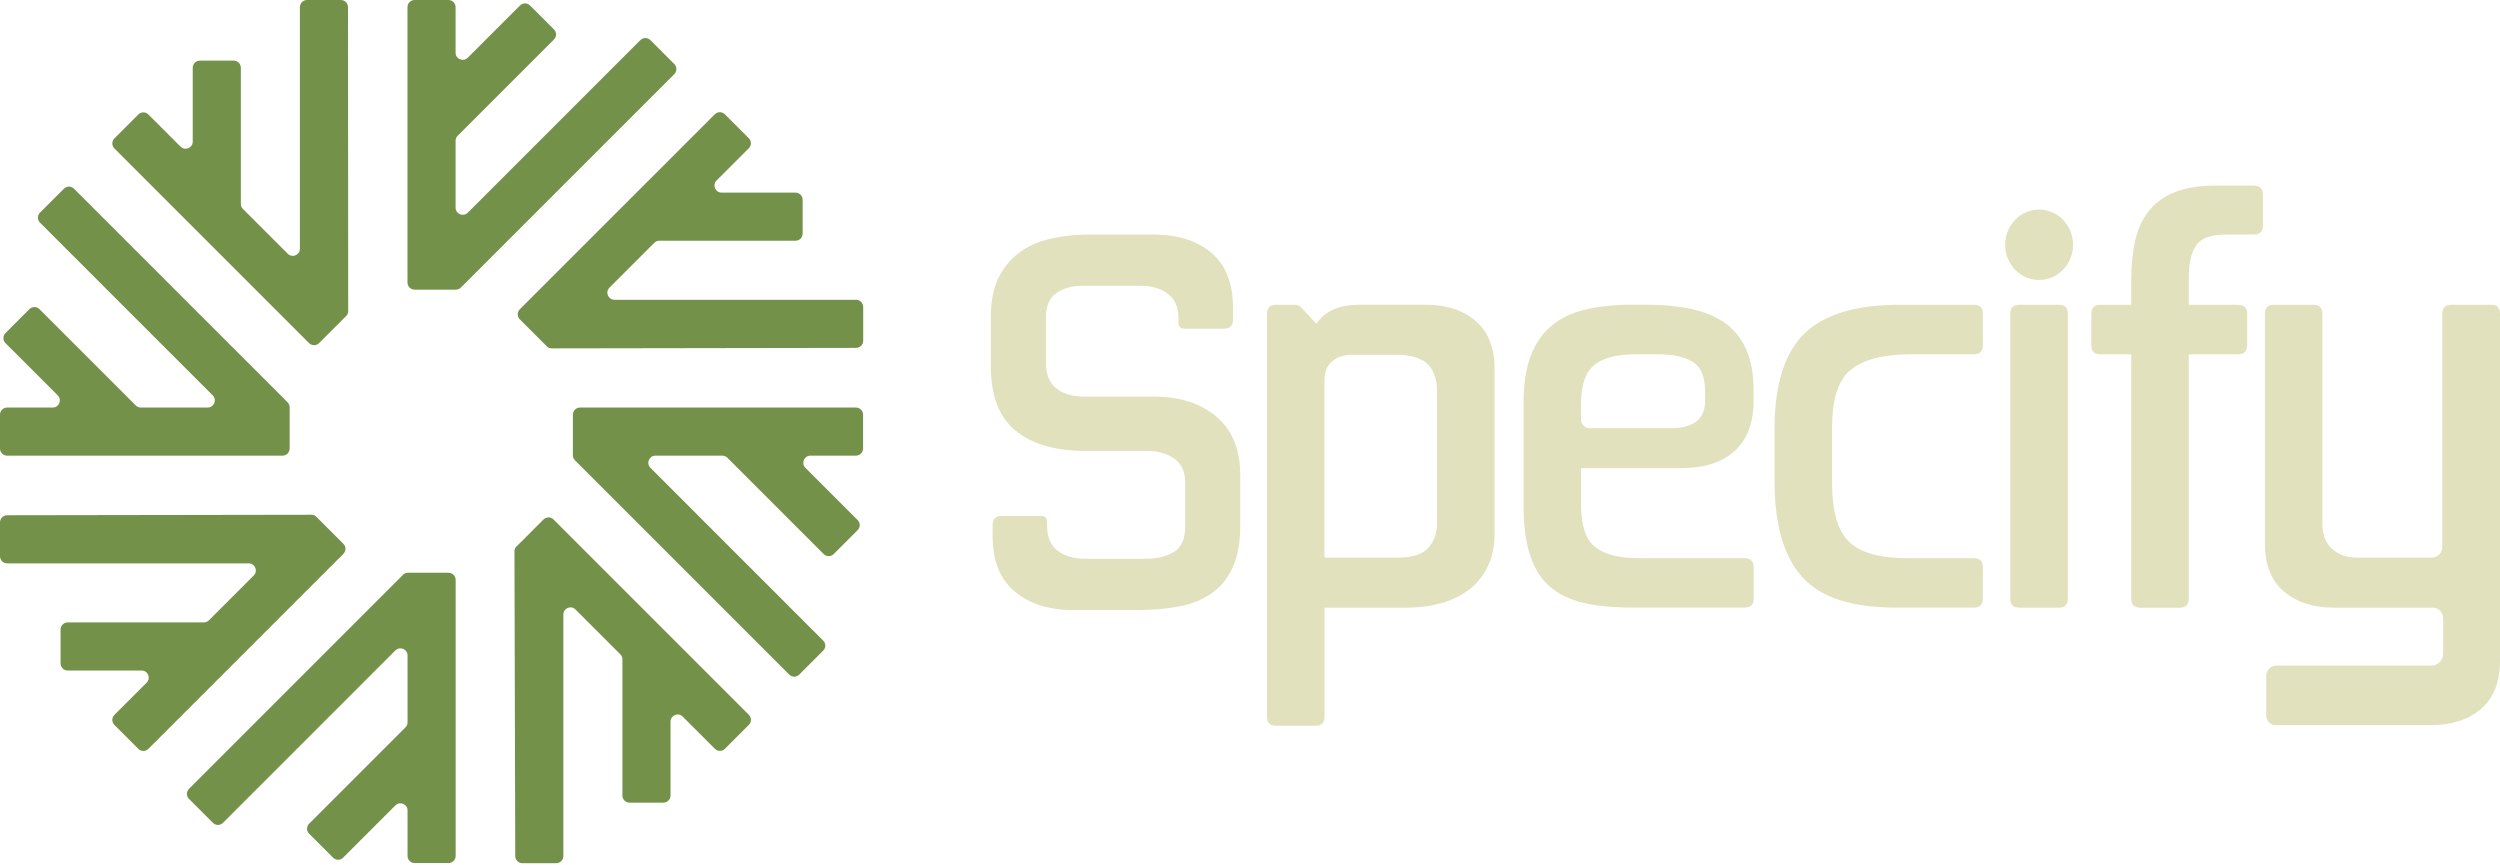
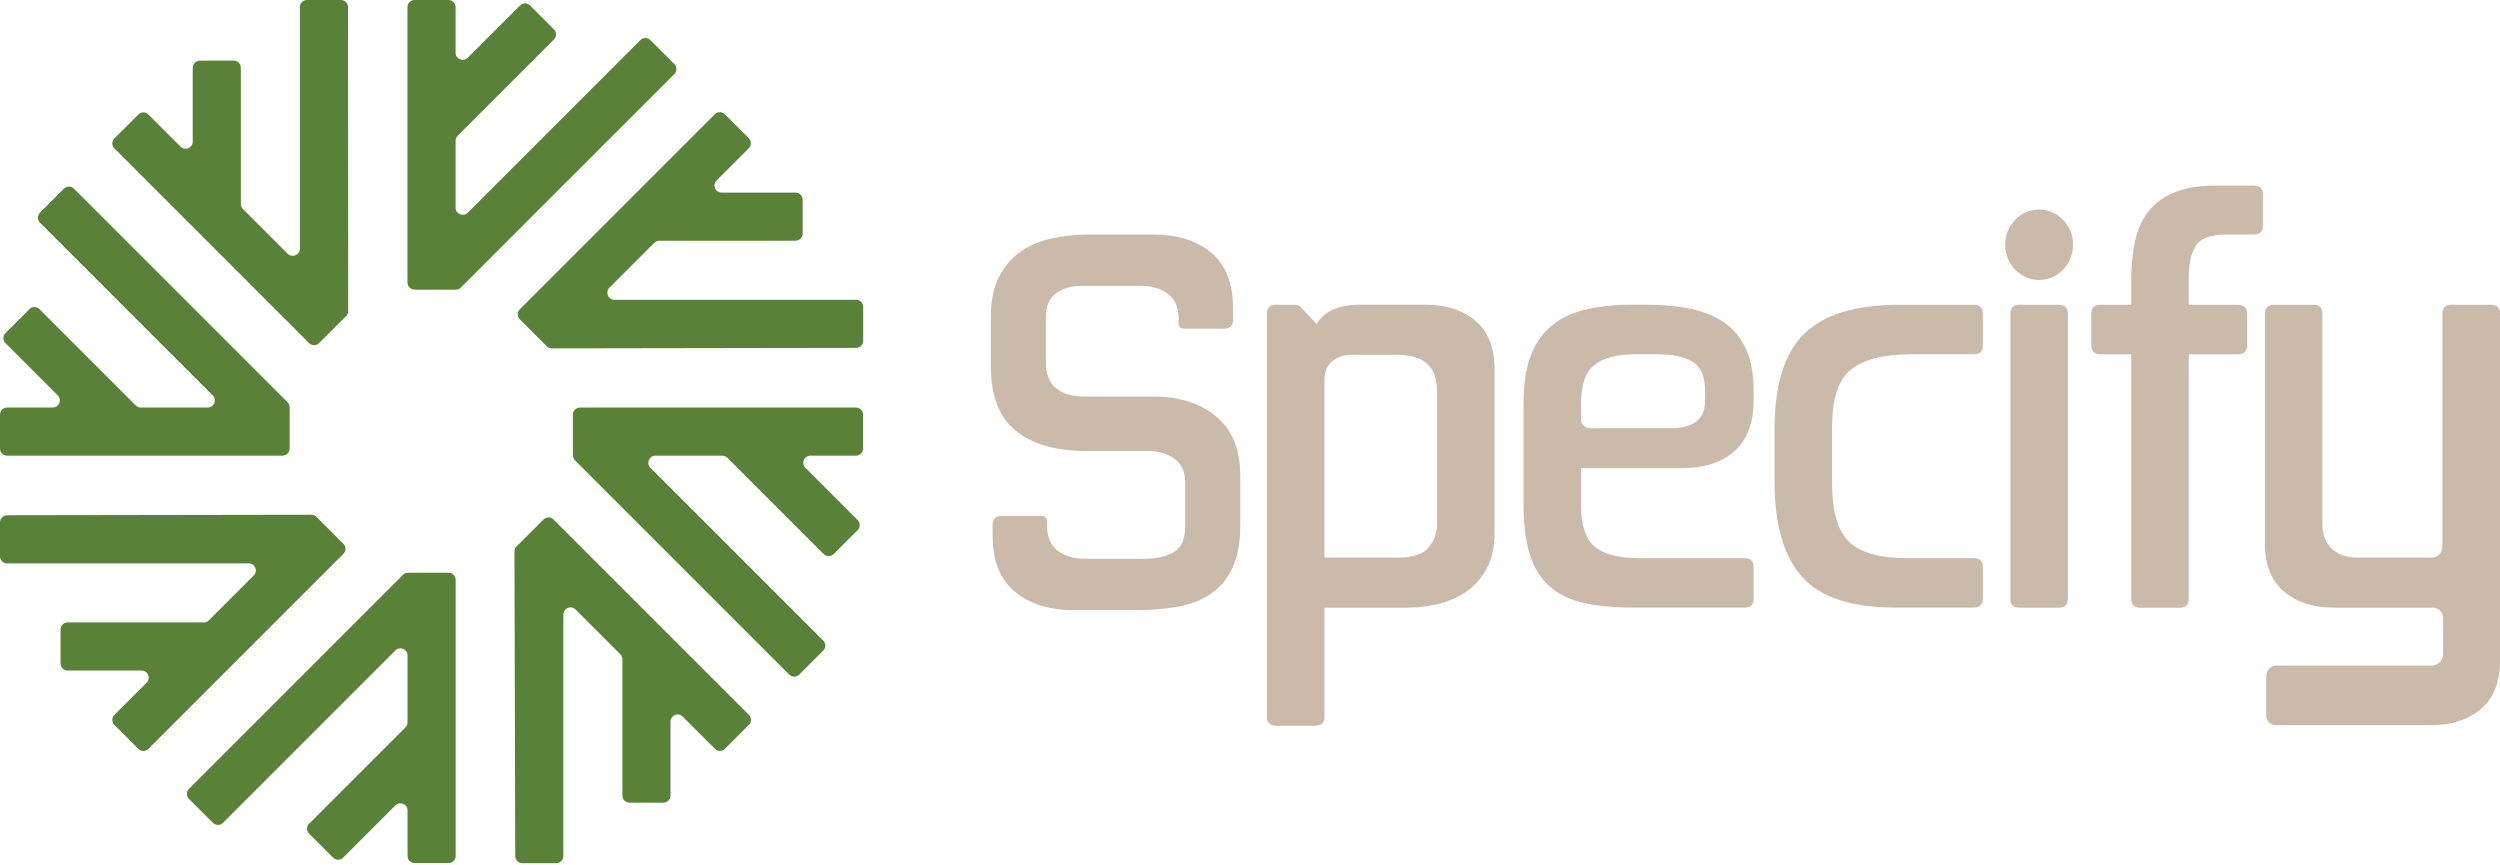
<svg xmlns="http://www.w3.org/2000/svg" id="Layer_2" version="1.1" viewBox="0 0 409.9 141.8">
  <defs>
    <style>
      .st0 {
-         fill: #74914a;
+         fill: #cabaaa;
      }

      .st1 {
-         fill: #e1e1be;
+         fill: #598137;
      }
    </style>
  </defs>
-   <path class="st0" d="M56.73,51.84l-4.41,4.41c-.46.46-1.19.46-1.65,0l-31.91-31.91c-.46-.46-.46-1.19,0-1.65l3.92-3.92c.46-.46,1.19-.46,1.65,0l5.28,5.28c.73.73,1.99.21,1.99-.82v-12.12c0-.64.52-1.17,1.17-1.17h5.55c.64,0,1.17.52,1.17,1.17v22.33c0,.31.12.61.34.82l7.35,7.35c.73.73,1.99.21,1.99-.82V1.17c0-.64.52-1.17,1.17-1.17h5.55c.64,0,1.16.52,1.17,1.16l.03,49.85c0,.31-.12.61-.34.83h-.02,0ZM75.57,47.14L110.56,12.15c.46-.46.46-1.19,0-1.65l-3.92-3.92c-.46-.46-1.19-.46-1.65,0l-28.3,28.3c-.73.73-1.99.21-1.99-.82v-10.98c0-.31.12-.61.34-.82l15.79-15.79c.46-.46.46-1.19,0-1.65l-3.92-3.92c-.46-.46-1.19-.46-1.65,0l-8.57,8.57c-.73.73-1.99.21-1.99-.82V1.17c0-.64-.52-1.17-1.17-1.17h-5.55c-.64,0-1.17.52-1.17,1.17v45.15c0,.64.52,1.17,1.17,1.17h6.76c.31,0,.61-.12.82-.34h0ZM47.14,65.95L12.13,30.94c-.46-.46-1.19-.46-1.65,0l-3.92,3.92c-.46.46-.46,1.19,0,1.65l28.32,28.32c.73.73.21,1.99-.82,1.99h-10.98c-.31,0-.61-.12-.82-.34l-15.79-15.79c-.46-.46-1.19-.46-1.65,0l-3.92,3.92c-.46.46-.46,1.19,0,1.65l8.57,8.57c.73.73.21,1.99-.82,1.99H1.17c-.64,0-1.17.52-1.17,1.17v5.55c0,.64.52,1.17,1.17,1.17h45.15c.64,0,1.17-.52,1.17-1.17v-6.76c0-.31-.12-.61-.34-.82h0ZM89.63,56.78c.22.22.52.34.83.34l49.9-.08c.64,0,1.17-.52,1.17-1.17v-5.55c0-.64-.52-1.17-1.17-1.17h-39.61c-1.04,0-1.56-1.26-.82-1.99l7.35-7.35c.22-.22.51-.34.82-.34h22.33c.64,0,1.17-.52,1.17-1.17v-5.55c0-.64-.52-1.17-1.17-1.17h-12.12c-1.04,0-1.56-1.26-.82-1.99l5.28-5.28c.46-.46.46-1.19,0-1.65l-3.92-3.92c-.46-.46-1.19-.46-1.65,0l-31.97,31.97c-.46.46-.46,1.19,0,1.65l4.41,4.41h0ZM51.9,84.74c-.22-.22-.52-.34-.83-.34l-49.9.08c-.64,0-1.17.52-1.17,1.17v5.55c0,.64.52,1.17,1.17,1.17h39.61c1.04,0,1.56,1.26.82,1.99l-7.35,7.35c-.22.22-.51.34-.82.34H11.1c-.64,0-1.17.52-1.17,1.17v5.55c0,.64.52,1.17,1.17,1.17h12.12c1.04,0,1.56,1.26.82,1.99l-5.28,5.28c-.46.46-.46,1.19,0,1.65l3.92,3.92c.46.46,1.19.46,1.65,0l31.97-31.97c.46-.46.46-1.19,0-1.65l-4.41-4.41h.01ZM140.36,66.82h-45.26c-.64,0-1.17.52-1.17,1.17v6.65c0,.31.12.61.34.83l35.13,35.13c.46.46,1.19.46,1.65,0l3.92-3.92c.46-.46.46-1.19,0-1.65l-28.33-28.33c-.73-.73-.21-1.99.82-1.99h10.98c.31,0,.61.12.82.34l15.79,15.79c.46.46,1.19.46,1.65,0l3.92-3.92c.46-.46.46-1.19,0-1.65l-8.57-8.57c-.73-.73-.21-1.99.82-1.99h7.47c.64,0,1.17-.52,1.17-1.17v-5.55c0-.64-.52-1.17-1.17-1.17,0,0,.02,0,.02,0ZM66.06,94.27l-35.07,35.07c-.46.46-.46,1.19,0,1.65l3.92,3.92c.46.46,1.19.46,1.65,0l28.27-28.27c.73-.73,1.99-.21,1.99.82v10.98c0,.31-.12.61-.34.82l-15.79,15.79c-.46.46-.46,1.19,0,1.65l3.92,3.92c.46.46,1.19.46,1.65,0l8.57-8.57c.73-.73,1.99-.21,1.99.82v7.47c0,.64.52,1.17,1.17,1.17h5.55c.64,0,1.17-.52,1.17-1.17v-45.26c0-.64-.52-1.17-1.17-1.17h-6.65c-.31,0-.61.12-.82.34v.02h-.01ZM84.69,89.57c-.22.22-.34.52-.34.83l.13,49.96c0,.64.52,1.17,1.17,1.17h5.55c.64,0,1.17-.52,1.17-1.17v-39.61c0-1.04,1.26-1.56,1.99-.82l7.35,7.35c.22.22.34.51.34.82v22.33c0,.64.52,1.17,1.17,1.17h5.55c.64,0,1.17-.52,1.17-1.17v-12.12c0-1.04,1.26-1.56,1.99-.82l5.28,5.28c.46.46,1.19.46,1.65,0l3.92-3.92c.46-.46.46-1.19,0-1.65l-32.02-32.02c-.46-.46-1.19-.46-1.65,0l-4.4,4.4h-.02,0Z" />
+   <path class="st1" d="M56.73,51.84l-4.41,4.41c-.46.46-1.19.46-1.65,0l-31.91-31.91c-.46-.46-.46-1.19,0-1.65l3.92-3.92c.46-.46,1.19-.46,1.65,0l5.28,5.28c.73.73,1.99.21,1.99-.82v-12.12c0-.64.52-1.17,1.17-1.17h5.55c.64,0,1.17.52,1.17,1.17v22.33c0,.31.12.61.34.82l7.35,7.35c.73.73,1.99.21,1.99-.82V1.17c0-.64.52-1.17,1.17-1.17h5.55c.64,0,1.16.52,1.17,1.16l.03,49.85c0,.31-.12.61-.34.83h-.02,0ZM75.57,47.14L110.56,12.15c.46-.46.46-1.19,0-1.65l-3.92-3.92c-.46-.46-1.19-.46-1.65,0l-28.3,28.3c-.73.73-1.99.21-1.99-.82v-10.98c0-.31.12-.61.34-.82l15.79-15.79c.46-.46.46-1.19,0-1.65l-3.92-3.92c-.46-.46-1.19-.46-1.65,0l-8.57,8.57c-.73.73-1.99.21-1.99-.82V1.17c0-.64-.52-1.17-1.17-1.17h-5.55c-.64,0-1.17.52-1.17,1.17v45.15c0,.64.52,1.17,1.17,1.17h6.76c.31,0,.61-.12.82-.34h0ZM47.14,65.95L12.13,30.94c-.46-.46-1.19-.46-1.65,0l-3.92,3.92c-.46.46-.46,1.19,0,1.65l28.32,28.32c.73.73.21,1.99-.82,1.99h-10.98c-.31,0-.61-.12-.82-.34l-15.79-15.79c-.46-.46-1.19-.46-1.65,0l-3.92,3.92c-.46.46-.46,1.19,0,1.65l8.57,8.57c.73.73.21,1.99-.82,1.99H1.17c-.64,0-1.17.52-1.17,1.17v5.55c0,.64.52,1.17,1.17,1.17h45.15c.64,0,1.17-.52,1.17-1.17v-6.76c0-.31-.12-.61-.34-.82h0ZM89.63,56.78c.22.22.52.34.83.34l49.9-.08c.64,0,1.17-.52,1.17-1.17v-5.55c0-.64-.52-1.17-1.17-1.17h-39.61c-1.04,0-1.56-1.26-.82-1.99l7.35-7.35c.22-.22.51-.34.82-.34h22.33c.64,0,1.17-.52,1.17-1.17v-5.55c0-.64-.52-1.17-1.17-1.17h-12.12c-1.04,0-1.56-1.26-.82-1.99l5.28-5.28c.46-.46.46-1.19,0-1.65l-3.92-3.92c-.46-.46-1.19-.46-1.65,0l-31.97,31.97c-.46.46-.46,1.19,0,1.65l4.41,4.41h0ZM51.9,84.74c-.22-.22-.52-.34-.83-.34l-49.9.08C.53,84.48,0,85,0,85.65v5.55c0,.64.52,1.17,1.17,1.17h39.61c1.04,0,1.56,1.26.82,1.99l-7.35,7.35c-.22.22-.51.34-.82.34H11.1c-.64,0-1.17.52-1.17,1.17v5.55c0,.64.52,1.17,1.17,1.17h12.12c1.04,0,1.56,1.26.82,1.99l-5.28,5.28c-.46.46-.46,1.19,0,1.65l3.92,3.92c.46.46,1.19.46,1.65,0l31.97-31.97c.46-.46.46-1.19,0-1.65l-4.41-4.41h.01ZM140.36,66.82h-45.26c-.64,0-1.17.52-1.17,1.17v6.65c0,.31.12.61.34.83l35.13,35.13c.46.46,1.19.46,1.65,0l3.92-3.92c.46-.46.46-1.19,0-1.65l-28.33-28.33c-.73-.73-.21-1.99.82-1.99h10.98c.31,0,.61.12.82.34l15.79,15.79c.46.46,1.19.46,1.65,0l3.92-3.92c.46-.46.46-1.19,0-1.65l-8.57-8.57c-.73-.73-.21-1.99.82-1.99h7.47c.64,0,1.17-.52,1.17-1.17v-5.55c0-.64-.52-1.17-1.17-1.17,0,0,.02,0,.02,0ZM66.06,94.27l-35.07,35.07c-.46.46-.46,1.19,0,1.65l3.92,3.92c.46.46,1.19.46,1.65,0l28.27-28.27c.73-.73,1.99-.21,1.99.82v10.98c0,.31-.12.61-.34.82l-15.79,15.79c-.46.46-.46,1.19,0,1.65l3.92,3.92c.46.46,1.19.46,1.65,0l8.57-8.57c.73-.73,1.99-.21,1.99.82v7.47c0,.64.52,1.17,1.17,1.17h5.55c.64,0,1.17-.52,1.17-1.17v-45.26c0-.64-.52-1.17-1.17-1.17h-6.65c-.31,0-.61.12-.82.34v.02h-.01ZM84.69,89.57c-.22.22-.34.52-.34.83l.13,49.96c0,.64.52,1.17,1.17,1.17h5.55c.64,0,1.17-.52,1.17-1.17v-39.61c0-1.04,1.26-1.56,1.99-.82l7.35,7.35c.22.22.34.51.34.82v22.33c0,.64.52,1.17,1.17,1.17h5.55c.64,0,1.17-.52,1.17-1.17v-12.12c0-1.04,1.26-1.56,1.99-.82l5.28,5.28c.46.46,1.19.46,1.65,0l3.92-3.92c.46-.46.46-1.19,0-1.65l-32.02-32.02c-.46-.46-1.19-.46-1.65,0l-4.4,4.4h-.02,0Z" />
  <g>
-     <path class="st1" d="M199.43,68.3c-2.62-2.18-6.01-3.27-10.17-3.27h-11.33c-2.05,0-3.64-.45-4.76-1.36-1.13-.92-1.68-2.32-1.68-4.21v-7.53c0-1.76.56-3.04,1.68-3.86,1.13-.8,2.54-1.21,4.27-1.21h9.53c1.86,0,3.36.44,4.52,1.32,1.17.88,1.74,2.23,1.74,4.06v.68c0,.65.34.97.99.97h6.46c.99,0,1.49-.48,1.49-1.47v-1.85c0-4.11-1.2-7.15-3.58-9.15-2.38-1.98-5.55-2.97-9.53-2.97h-10.42c-2.25,0-4.37.23-6.36.68s-3.71,1.21-5.16,2.29c-1.46,1.08-2.6,2.47-3.42,4.17-.83,1.7-1.24,3.77-1.24,6.26v8.21c0,4.88,1.37,8.42,4.12,10.6,2.73,2.18,6.49,3.27,11.27,3.27h10.22c1.72,0,3.2.41,4.41,1.23,1.23.82,1.84,2.14,1.84,3.95v7.24c0,2.01-.61,3.41-1.84,4.15-1.21.74-2.86,1.12-4.91,1.12h-9.63c-1.86,0-3.36-.44-4.52-1.32-1.15-.88-1.74-2.23-1.74-4.06v-.68c0-.65-.32-.97-.99-.97h-6.45c-.99,0-1.49.48-1.49,1.45v1.86c0,4.04,1.21,7.07,3.62,9.09,2.41,2.01,5.57,3.03,9.49,3.03h10.61c2.51,0,4.81-.2,6.86-.59,2.06-.38,3.83-1.11,5.32-2.15,1.48-1.03,2.65-2.45,3.46-4.24.83-1.8,1.24-4.09,1.24-6.89v-8.21c0-4.24-1.3-7.45-3.92-9.63h0Z" />
-     <path class="st1" d="M275.7,76.75c3.77,0,6.69-.94,8.74-2.83s3.08-4.62,3.08-8.21v-1.67c0-2.8-.44-5.11-1.3-6.94-.86-1.82-2.06-3.26-3.62-4.3-1.55-1.03-3.41-1.77-5.55-2.2-2.15-.42-4.49-.64-7-.64h-2.48c-2.84,0-5.38.26-7.59.79-2.22.52-4.09,1.41-5.61,2.68s-2.66,2.94-3.42,4.98c-.77,2.06-1.15,4.62-1.15,7.68v16.71c0,3.27.35,5.98,1.05,8.17.69,2.18,1.77,3.91,3.23,5.18,1.45,1.27,3.3,2.17,5.55,2.7,2.25.52,4.97.77,8.14.77h18.27c.99,0,1.49-.48,1.49-1.47v-5.18c0-.97-.5-1.45-1.49-1.45h-17.28c-3.32,0-5.73-.62-7.25-1.86s-2.28-3.51-2.28-6.85v-6.06h16.47ZM259.22,66.3c0-3.14.73-5.29,2.18-6.45,1.46-1.18,3.71-1.76,6.75-1.76h3.67c2.51,0,4.44.42,5.76,1.27,1.33.85,1.99,2.44,1.99,4.79v1.56c0,3-1.89,4.5-5.66,4.5h-13.28c-.78,0-1.41-.65-1.41-1.46v-2.45Z" />
-     <path class="st1" d="M303.52,60.57c2.08-1.65,5.33-2.48,9.78-2.48h10.32c.99,0,1.49-.5,1.49-1.47v-5.18c0-.98-.5-1.47-1.49-1.47h-12.2c-7.15,0-12.35,1.58-15.6,4.74-3.24,3.17-4.87,8.39-4.87,15.69v8.5c0,7.1,1.51,12.33,4.52,15.69,3.01,3.36,8.13,5.03,15.35,5.03h12.8c.99,0,1.49-.48,1.49-1.47v-5.18c0-.97-.5-1.45-1.49-1.45h-10.92c-4.5,0-7.67-.89-9.53-2.7-1.86-1.79-2.78-4.97-2.78-9.53v-9.29c0-4.62,1.04-7.77,3.13-9.44h0Z" />
-     <path class="st1" d="M337.56,49.97h-6.46c-.99,0-1.49.48-1.49,1.47v46.72c0,.98.5,1.47,1.49,1.47h6.46c.99,0,1.49-.48,1.49-1.47v-46.72c0-.98-.5-1.47-1.49-1.47Z" />
-     <path class="st1" d="M369.54,30.43h-6.3c-2.65,0-4.87.35-6.65,1.08-1.78.71-3.22,1.74-4.27,3.08-1.07,1.33-1.81,2.97-2.24,4.88-.44,1.92-.64,4.09-.64,6.51v4h-5.07c-.99,0-1.48.48-1.48,1.47v5.18c0,.97.48,1.47,1.48,1.47h5.07v40.07c0,.98.5,1.47,1.49,1.47h6.45c.99,0,1.49-.48,1.49-1.47v-40.07h8c1.05,0,1.58-.5,1.58-1.47v-5.18c0-.98-.53-1.47-1.58-1.47h-8v-4.5c0-2.27.39-4.01,1.2-5.23.79-1.21,2.44-1.8,4.95-1.8h4.52c.99,0,1.49-.5,1.49-1.47v-5.09c0-.97-.5-1.45-1.49-1.45h0Z" />
-     <path class="st1" d="M408.39,49.97h-6.46c-.99,0-1.49.49-1.49,1.47v38.21c0,.98-.76,1.77-1.71,1.77h-12.29c-1.71,0-3.08-.49-4.11-1.47-1.04-.97-1.55-2.3-1.55-4v-34.51c0-.98-.5-1.47-1.49-1.47h-6.45c-.99,0-1.49.49-1.49,1.47v37.63c0,3.53,1.04,6.17,3.13,7.92,2.09,1.76,4.81,2.64,8.19,2.64h16.23c.93,0,1.68.78,1.68,1.74v5.8c0,1.08-.85,1.96-1.89,1.96h-25.48c-.91.02-1.64.78-1.64,1.73v6.44c0,.88.69,1.6,1.55,1.6h25.45c3.38,0,6.11-.89,8.2-2.65,2.08-1.76,3.13-4.39,3.13-7.91v-56.9c0-.98-.5-1.47-1.49-1.47h-.02Z" />
-     <path class="st1" d="M241.92,52.6c-2.08-1.76-4.81-2.64-8.19-2.64h-10.52c-1.91,0-3.46.26-4.62.79-1.15.52-2.06,1.3-2.73,2.35l-2.6-2.76c-.22-.24-.53-.37-.85-.37h-3.19c-.99,0-1.49.48-1.49,1.47v66.08c0,.98.5,1.47,1.49,1.47h6.46c.99,0,1.49-.48,1.49-1.47v-17.89h13.59c1.93,0,3.76-.24,5.51-.73,1.75-.48,3.27-1.23,4.57-2.2,1.29-.98,2.31-2.24,3.07-3.77.76-1.53,1.14-3.33,1.14-5.42v-26.98c0-3.51-1.04-6.17-3.13-7.92h0ZM235.62,85.84c0,1.58-.48,2.89-1.43,3.97-.96,1.08-2.6,1.61-4.93,1.61h-11.89c-.11,0-.21-.1-.21-.22v-28.81c0-1.38.41-2.41,1.24-3.14.82-.71,1.93-1.08,3.32-1.08h7.35c.79,0,1.56.09,2.32.24.76.17,1.48.44,2.13.83,1.4.98,2.09,2.61,2.09,4.89v21.71h0Z" />
-     <ellipse class="st1" cx="334.33" cy="40.13" rx="5.57" ry="5.77" />
+     <path class="st0" d="M199.43,68.3c-2.62-2.18-6.01-3.27-10.17-3.27h-11.33c-2.05,0-3.64-.45-4.76-1.36-1.13-.92-1.68-2.32-1.68-4.21v-7.53c0-1.76.56-3.04,1.68-3.86,1.13-.8,2.54-1.21,4.27-1.21h9.53c1.86,0,3.36.44,4.52,1.32,1.17.88,1.74,2.23,1.74,4.06v.68c0,.65.34.97.99.97h6.46c.99,0,1.49-.48,1.49-1.47v-1.85c0-4.11-1.2-7.15-3.58-9.15-2.38-1.98-5.55-2.97-9.53-2.97h-10.42c-2.25,0-4.37.23-6.36.68s-3.71,1.21-5.16,2.29c-1.46,1.08-2.6,2.47-3.42,4.17-.83,1.7-1.24,3.77-1.24,6.26v8.21c0,4.88,1.37,8.42,4.12,10.6,2.73,2.18,6.49,3.27,11.27,3.27h10.22c1.72,0,3.2.41,4.41,1.23,1.23.82,1.84,2.14,1.84,3.95v7.24c0,2.01-.61,3.41-1.84,4.15-1.21.74-2.86,1.12-4.91,1.12h-9.63c-1.86,0-3.36-.44-4.52-1.32-1.15-.88-1.74-2.23-1.74-4.06v-.68c0-.65-.32-.97-.99-.97h-6.45c-.99,0-1.49.48-1.49,1.45v1.86c0,4.04,1.21,7.07,3.62,9.09,2.41,2.01,5.57,3.03,9.49,3.03h10.61c2.51,0,4.81-.2,6.86-.59,2.06-.38,3.83-1.11,5.32-2.15,1.48-1.03,2.65-2.45,3.46-4.24.83-1.8,1.24-4.09,1.24-6.89v-8.21c0-4.24-1.3-7.45-3.92-9.63h0Z" />
+     <path class="st0" d="M275.7,76.75c3.77,0,6.69-.94,8.74-2.83s3.08-4.62,3.08-8.21v-1.67c0-2.8-.44-5.11-1.3-6.94-.86-1.82-2.06-3.26-3.62-4.3-1.55-1.03-3.41-1.77-5.55-2.2-2.15-.42-4.49-.64-7-.64h-2.48c-2.84,0-5.38.26-7.59.79-2.22.52-4.09,1.41-5.61,2.68s-2.66,2.94-3.42,4.98c-.77,2.06-1.15,4.62-1.15,7.68v16.71c0,3.27.35,5.98,1.05,8.17.69,2.18,1.77,3.91,3.23,5.18,1.45,1.27,3.3,2.17,5.55,2.7,2.25.52,4.97.77,8.14.77h18.27c.99,0,1.49-.48,1.49-1.47v-5.18c0-.97-.5-1.45-1.49-1.45h-17.28c-3.32,0-5.73-.62-7.25-1.86s-2.28-3.51-2.28-6.85v-6.06h16.47ZM259.22,66.3c0-3.14.73-5.29,2.18-6.45,1.46-1.18,3.71-1.76,6.75-1.76h3.67c2.51,0,4.44.42,5.76,1.27,1.33.85,1.99,2.44,1.99,4.79v1.56c0,3-1.89,4.5-5.66,4.5h-13.28c-.78,0-1.41-.65-1.41-1.46v-2.45Z" />
+     <path class="st0" d="M303.52,60.57c2.08-1.65,5.33-2.48,9.78-2.48h10.32c.99,0,1.49-.5,1.49-1.47v-5.18c0-.98-.5-1.47-1.49-1.47h-12.2c-7.15,0-12.35,1.58-15.6,4.74-3.24,3.17-4.87,8.39-4.87,15.69v8.5c0,7.1,1.51,12.33,4.52,15.69,3.01,3.36,8.13,5.03,15.35,5.03h12.8c.99,0,1.49-.48,1.49-1.47v-5.18c0-.97-.5-1.45-1.49-1.45h-10.92c-4.5,0-7.67-.89-9.53-2.7-1.86-1.79-2.78-4.97-2.78-9.53v-9.29c0-4.62,1.04-7.77,3.13-9.44h0Z" />
+     <path class="st0" d="M337.56,49.97h-6.46c-.99,0-1.49.48-1.49,1.47v46.72c0,.98.5,1.47,1.49,1.47h6.46c.99,0,1.49-.48,1.49-1.47v-46.72c0-.98-.5-1.47-1.49-1.47Z" />
+     <path class="st0" d="M369.54,30.43h-6.3c-2.65,0-4.87.35-6.65,1.08-1.78.71-3.22,1.74-4.27,3.08-1.07,1.33-1.81,2.97-2.24,4.88-.44,1.92-.64,4.09-.64,6.51v4h-5.07c-.99,0-1.48.48-1.48,1.47v5.18c0,.97.48,1.47,1.48,1.47h5.07v40.07c0,.98.5,1.47,1.49,1.47h6.45c.99,0,1.49-.48,1.49-1.47v-40.07h8c1.05,0,1.58-.5,1.58-1.47v-5.18c0-.98-.53-1.47-1.58-1.47h-8v-4.5c0-2.27.39-4.01,1.2-5.23.79-1.21,2.44-1.8,4.95-1.8h4.52c.99,0,1.49-.5,1.49-1.47v-5.09c0-.97-.5-1.45-1.49-1.45h0Z" />
+     <path class="st0" d="M408.39,49.97h-6.46c-.99,0-1.49.49-1.49,1.47v38.21c0,.98-.76,1.77-1.71,1.77h-12.29c-1.71,0-3.08-.49-4.11-1.47-1.04-.97-1.55-2.3-1.55-4v-34.51c0-.98-.5-1.47-1.49-1.47h-6.45c-.99,0-1.49.49-1.49,1.47v37.63c0,3.53,1.04,6.17,3.13,7.92,2.09,1.76,4.81,2.64,8.19,2.64h16.23c.93,0,1.68.78,1.68,1.74v5.8c0,1.08-.85,1.96-1.89,1.96h-25.48c-.91.02-1.64.78-1.64,1.73v6.44c0,.88.69,1.6,1.55,1.6h25.45c3.38,0,6.11-.89,8.2-2.65,2.08-1.76,3.13-4.39,3.13-7.91v-56.9c0-.98-.5-1.47-1.49-1.47h-.02Z" />
+     <path class="st0" d="M241.92,52.6c-2.08-1.76-4.81-2.64-8.19-2.64h-10.52c-1.91,0-3.46.26-4.62.79-1.15.52-2.06,1.3-2.73,2.35l-2.6-2.76c-.22-.24-.53-.37-.85-.37h-3.19c-.99,0-1.49.48-1.49,1.47v66.08c0,.98.5,1.47,1.49,1.47h6.46c.99,0,1.49-.48,1.49-1.47v-17.89h13.59c1.93,0,3.76-.24,5.51-.73,1.75-.48,3.27-1.23,4.57-2.2,1.29-.98,2.31-2.24,3.07-3.77.76-1.53,1.14-3.33,1.14-5.42v-26.98c0-3.51-1.04-6.17-3.13-7.92h0ZM235.62,85.84c0,1.58-.48,2.89-1.43,3.97-.96,1.08-2.6,1.61-4.93,1.61h-11.89c-.11,0-.21-.1-.21-.22v-28.81c0-1.38.41-2.41,1.24-3.14.82-.71,1.93-1.08,3.32-1.08h7.35c.79,0,1.56.09,2.32.24.76.17,1.48.44,2.13.83,1.4.98,2.09,2.61,2.09,4.89v21.71h0Z" />
+     <ellipse class="st0" cx="334.33" cy="40.13" rx="5.57" ry="5.77" />
  </g>
</svg>
